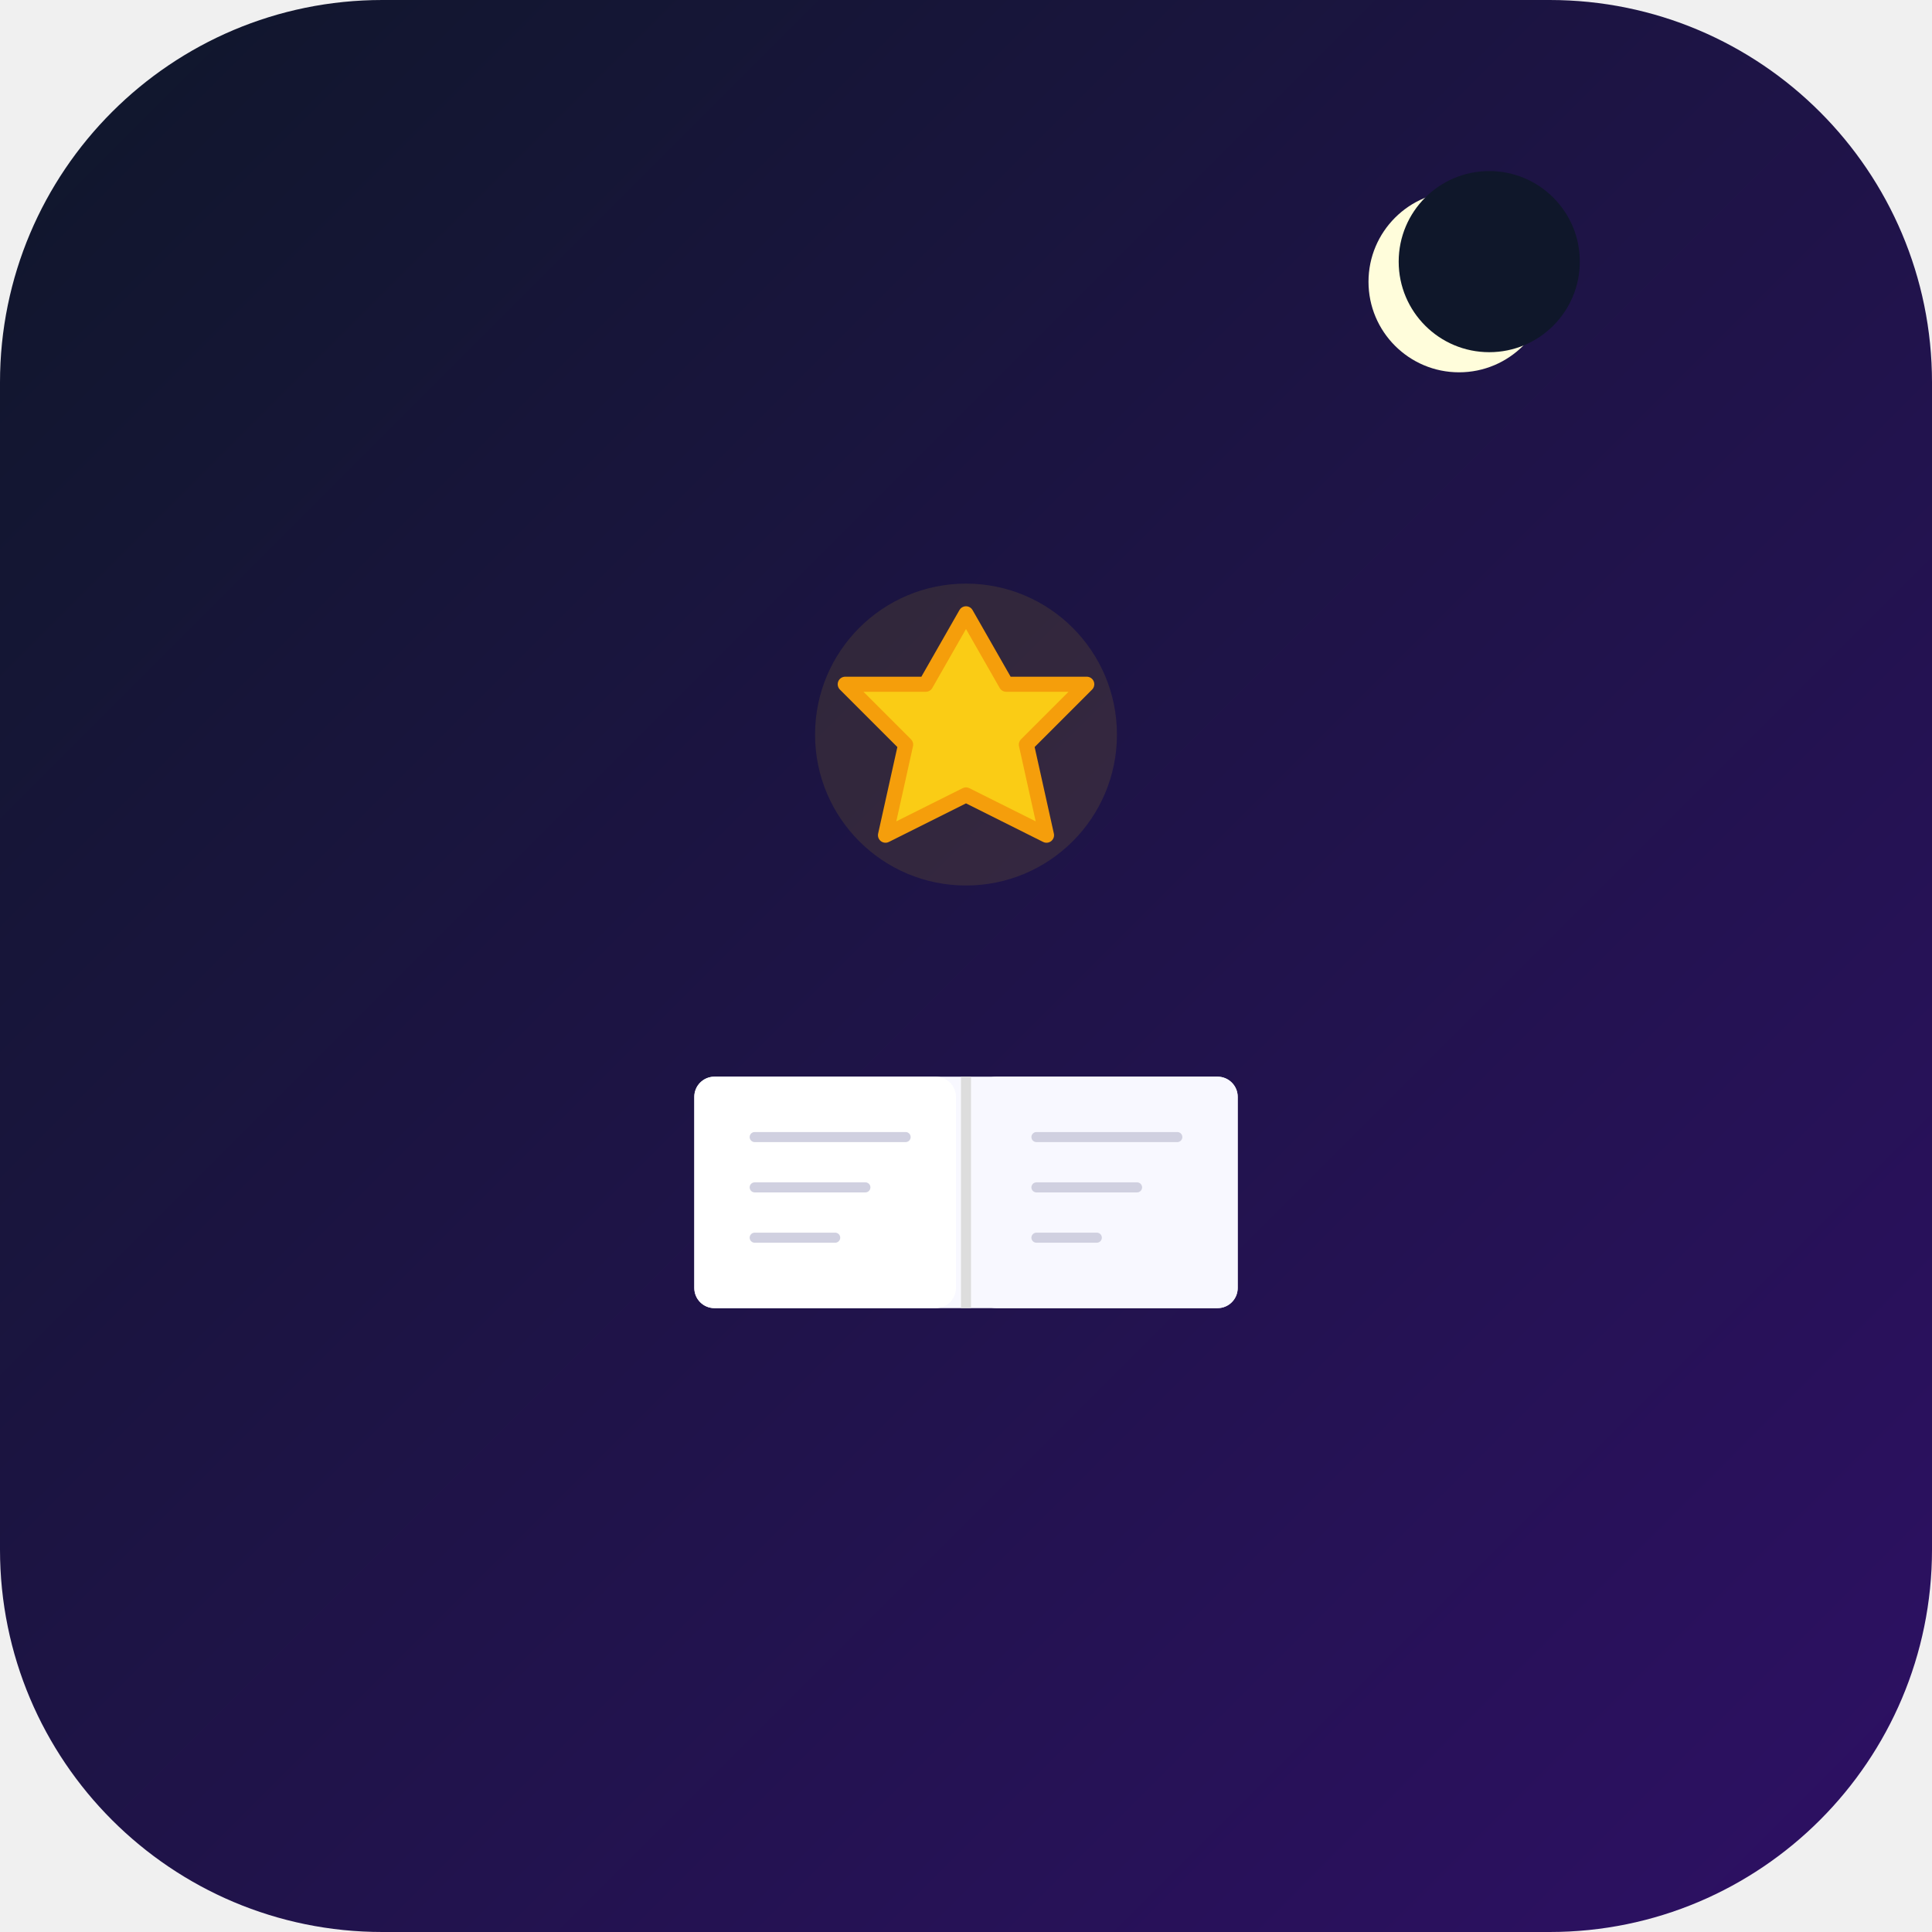
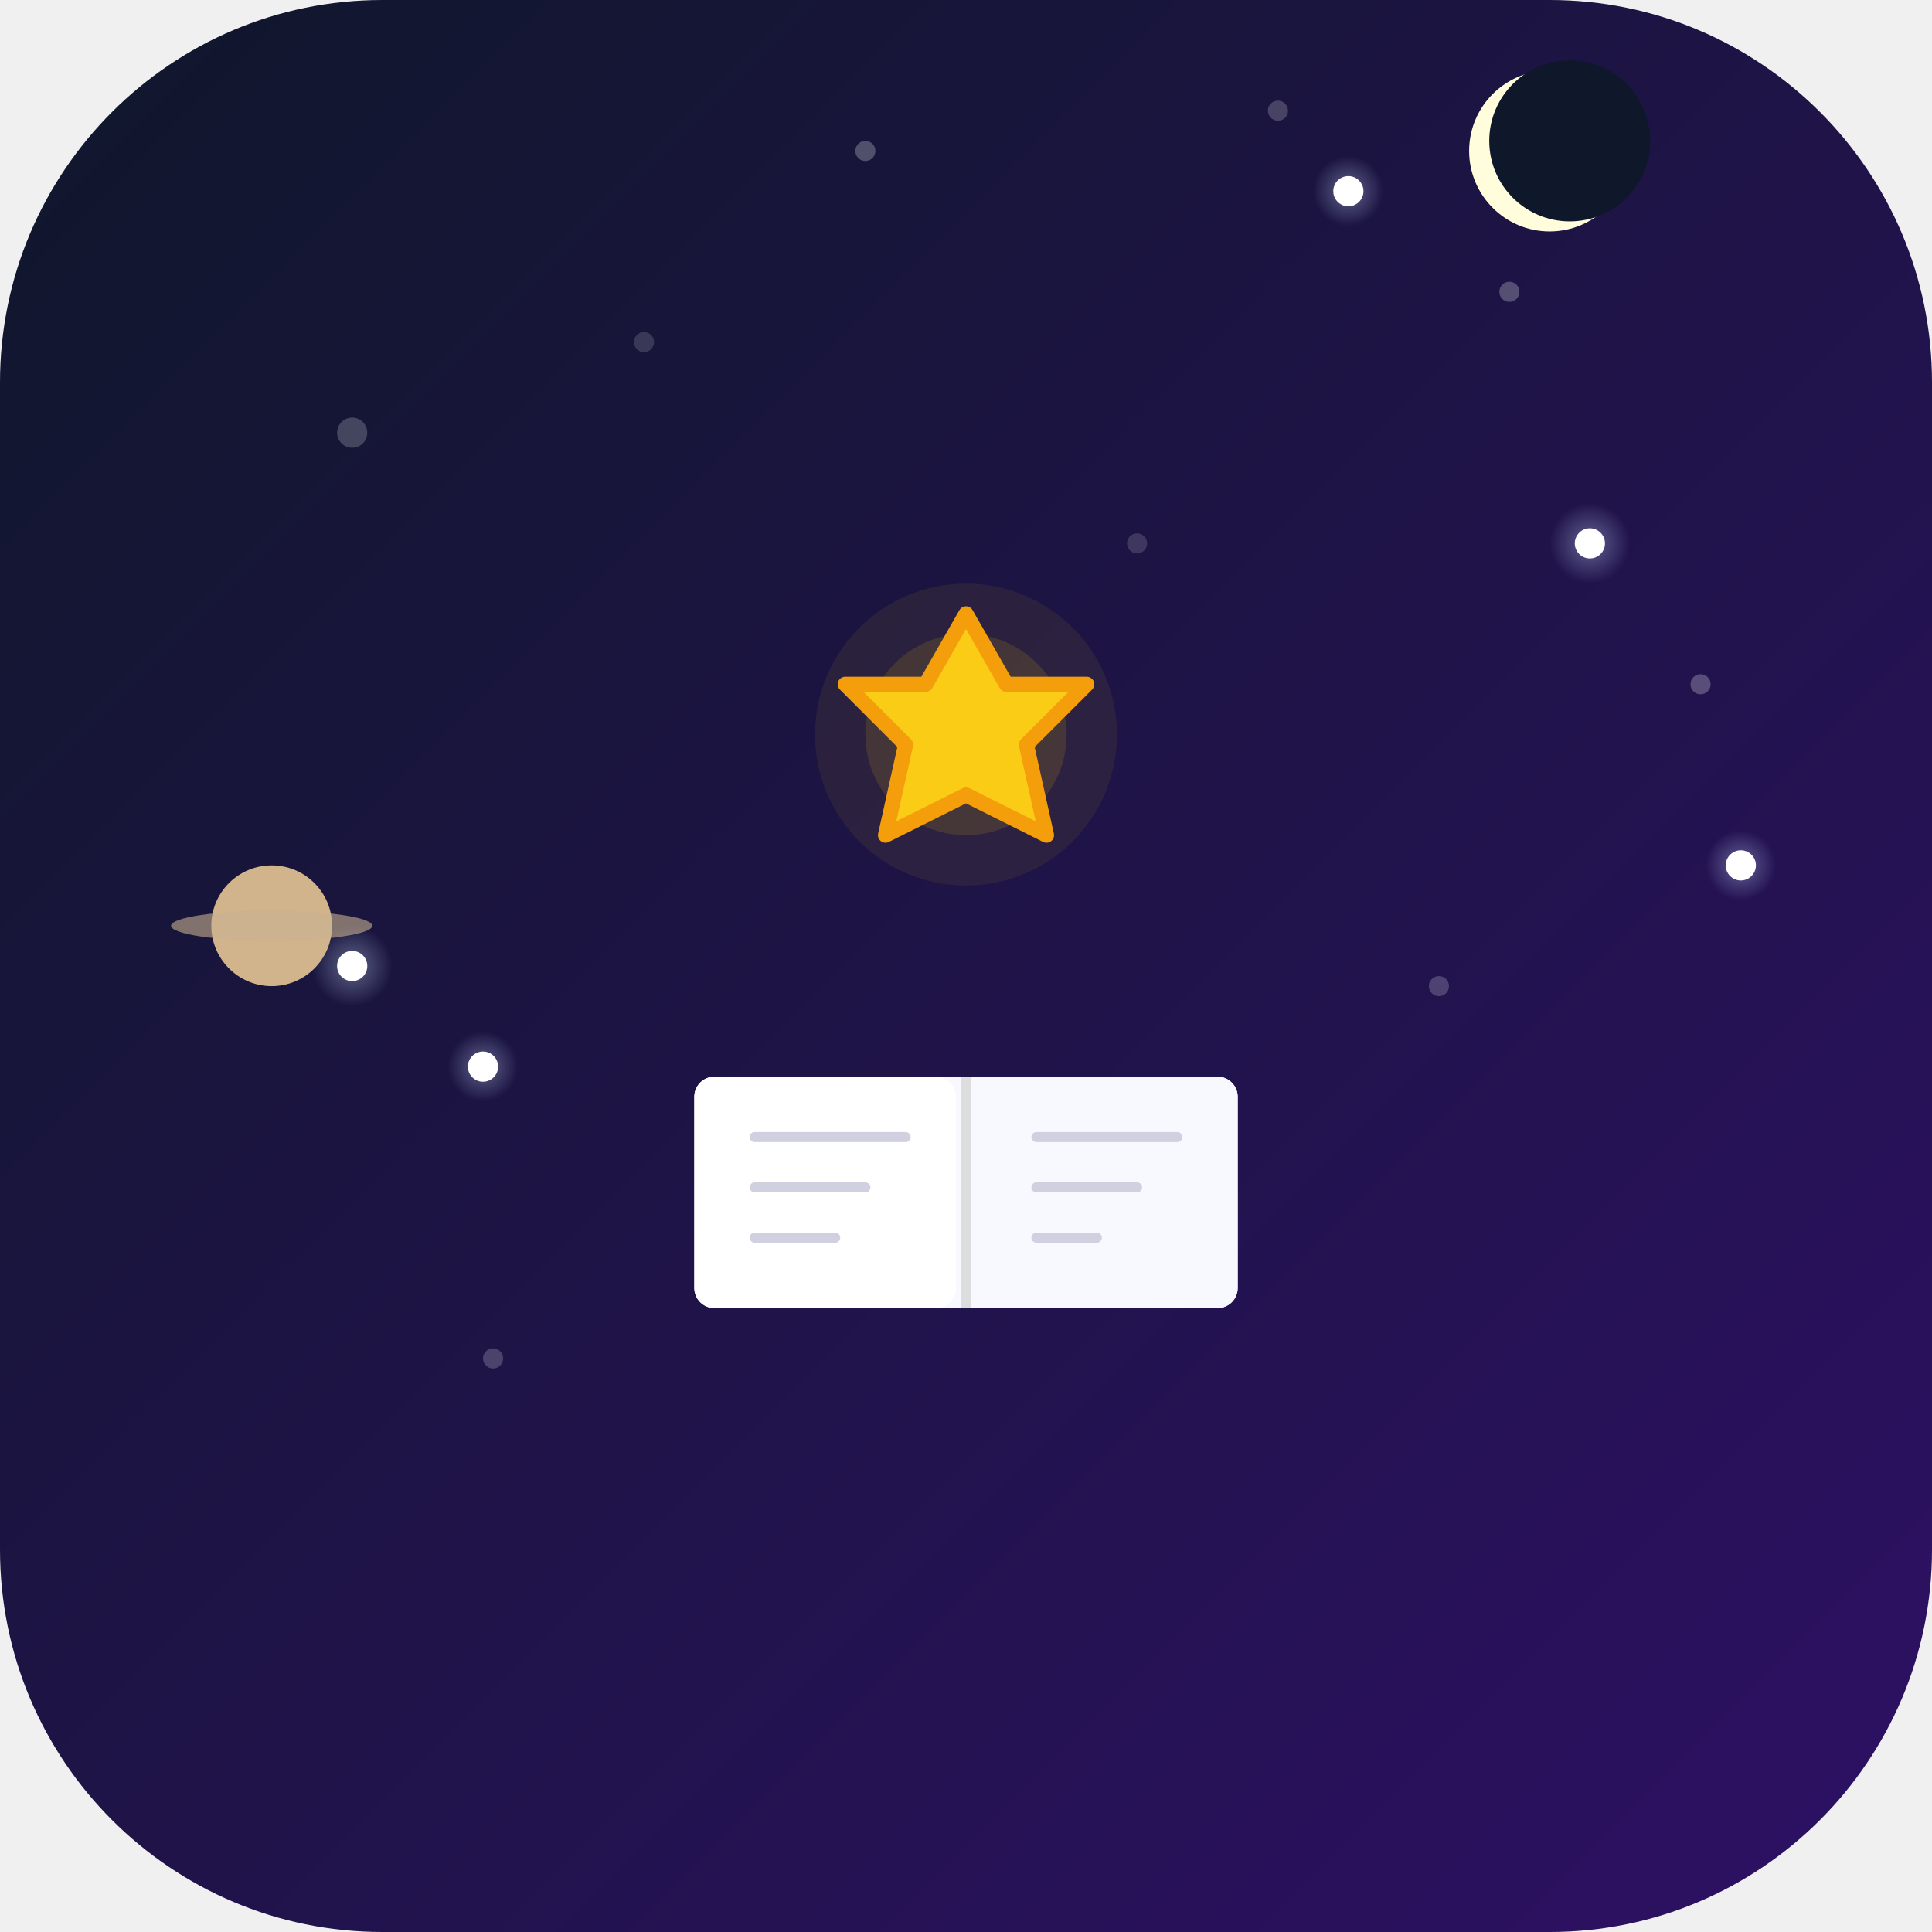
<svg xmlns="http://www.w3.org/2000/svg" width="192" height="192" viewBox="0 0 192 192">
  <defs>
    <linearGradient id="sky" x1="0" y1="0" x2="1" y2="1">
      <stop offset="0%" stop-color="#0f172a" />
      <stop offset="100%" stop-color="#2e1065" />
    </linearGradient>
+     <radialGradient id="glow">
+       <stop offset="0%" stop-color="#c8dcff" stop-opacity="0.4" />
+       <stop offset="100%" stop-color="#c8dcff" stop-opacity="0" />
+     </radialGradient>
  </defs>
  <rect width="192" height="192" rx="38" fill="url(#sky)" />
-   <circle cx="145" cy="28" r="9" fill="#fffddb" />
-   <circle cx="148" cy="26" r="9" fill="#0f172a" />
+   <circle cx="35" cy="43" r="1.5" fill="#fff" opacity="0.2" />
+   <circle cx="150" cy="29" r="1" fill="#fff" opacity="0.25" />
+   <circle cx="86" cy="15" r="1" fill="#fff" opacity="0.25" />
+   <circle cx="127" cy="11" r="1" fill="#fff" opacity="0.2" />
+   <circle cx="169" cy="68" r="1" fill="#fff" opacity="0.25" />
+   <circle cx="49" cy="135" r="1" fill="#fff" opacity="0.2" />
+   <circle cx="143" cy="98" r="1" fill="#fff" opacity="0.2" />
+   <circle cx="113" cy="54" r="1" fill="#fff" opacity="0.15" />
+   <circle cx="64" cy="34" r="1" fill="#fff" opacity="0.15" />
+   <circle cx="35" cy="96" r="4" fill="url(#glow)" />
+   <circle cx="35" cy="96" r="1.5" fill="#fff" />
+   <circle cx="158" cy="54" r="4" fill="url(#glow)" />
+   <circle cx="158" cy="54" r="1.5" fill="#fff" />
+   <circle cx="48" cy="106" r="3.5" fill="url(#glow)" />
+   <circle cx="48" cy="106" r="1.5" fill="#fff" />
+   <circle cx="134" cy="19" r="3.5" fill="url(#glow)" />
+   <circle cx="134" cy="19" r="1.5" fill="#fff" />
+   <circle cx="173" cy="86" r="3.5" fill="url(#glow)" />
+   <circle cx="173" cy="86" r="1.5" fill="#fff" />
+   <circle cx="27" cy="92" r="6" fill="#d2b48c" />
+   <ellipse cx="27" cy="92" rx="10" ry="1.5" fill="#c8b090" opacity="0.6" />
+   <circle cx="154" cy="15" r="8" fill="#fffddb" />
+   <circle cx="156" cy="14" r="8" fill="#0f172a" />
+   <circle cx="96" cy="73" r="15" fill="#ffd700" opacity="0.07" />
+   <circle cx="96" cy="73" r="10" fill="#ffd700" opacity="0.12" />
+   <g transform="translate(96,73)">
+     <polygon points="0,-12 4,-5 12,-5 6,1 8,10 0,6 -8,10 -6,1 -12,-5 -4,-5" fill="#facc15" stroke="#f59e0b" stroke-width="1.5" stroke-linejoin="round" />
+   </g>
  <g transform="translate(96,109)">
    <rect x="-27" y="-2" width="54" height="23" rx="2" fill="#f8f8ff" />
    <rect x="-27" y="-2" width="26" height="23" rx="2" fill="#fff" />
    <rect x="1" y="-2" width="26" height="23" rx="2" fill="#f8f8ff" />
    <line x1="0" y1="-2" x2="0" y2="21" stroke="#ddd" stroke-width="1" />
    <line x1="-21" y1="4" x2="-6" y2="4" stroke="#d0d0e0" stroke-width="1" stroke-linecap="round" />
    <line x1="-21" y1="9" x2="-10" y2="9" stroke="#d0d0e0" stroke-width="1" stroke-linecap="round" />
    <line x1="-21" y1="14" x2="-13" y2="14" stroke="#d0d0e0" stroke-width="1" stroke-linecap="round" />
    <line x1="7" y1="4" x2="21" y2="4" stroke="#d0d0e0" stroke-width="1" stroke-linecap="round" />
    <line x1="7" y1="9" x2="17" y2="9" stroke="#d0d0e0" stroke-width="1" stroke-linecap="round" />
    <line x1="7" y1="14" x2="13" y2="14" stroke="#d0d0e0" stroke-width="1" stroke-linecap="round" />
  </g>
-   <circle cx="96" cy="73" r="15" fill="#ffd700" opacity="0.1" />
-   <g transform="translate(96,73)">
-     <polygon points="0,-12 4,-5 12,-5 6,1 8,10 0,6 -8,10 -6,1 -12,-5 -4,-5" fill="#facc15" stroke="#f59e0b" stroke-width="1.5" stroke-linejoin="round" />
-   </g>
</svg>
